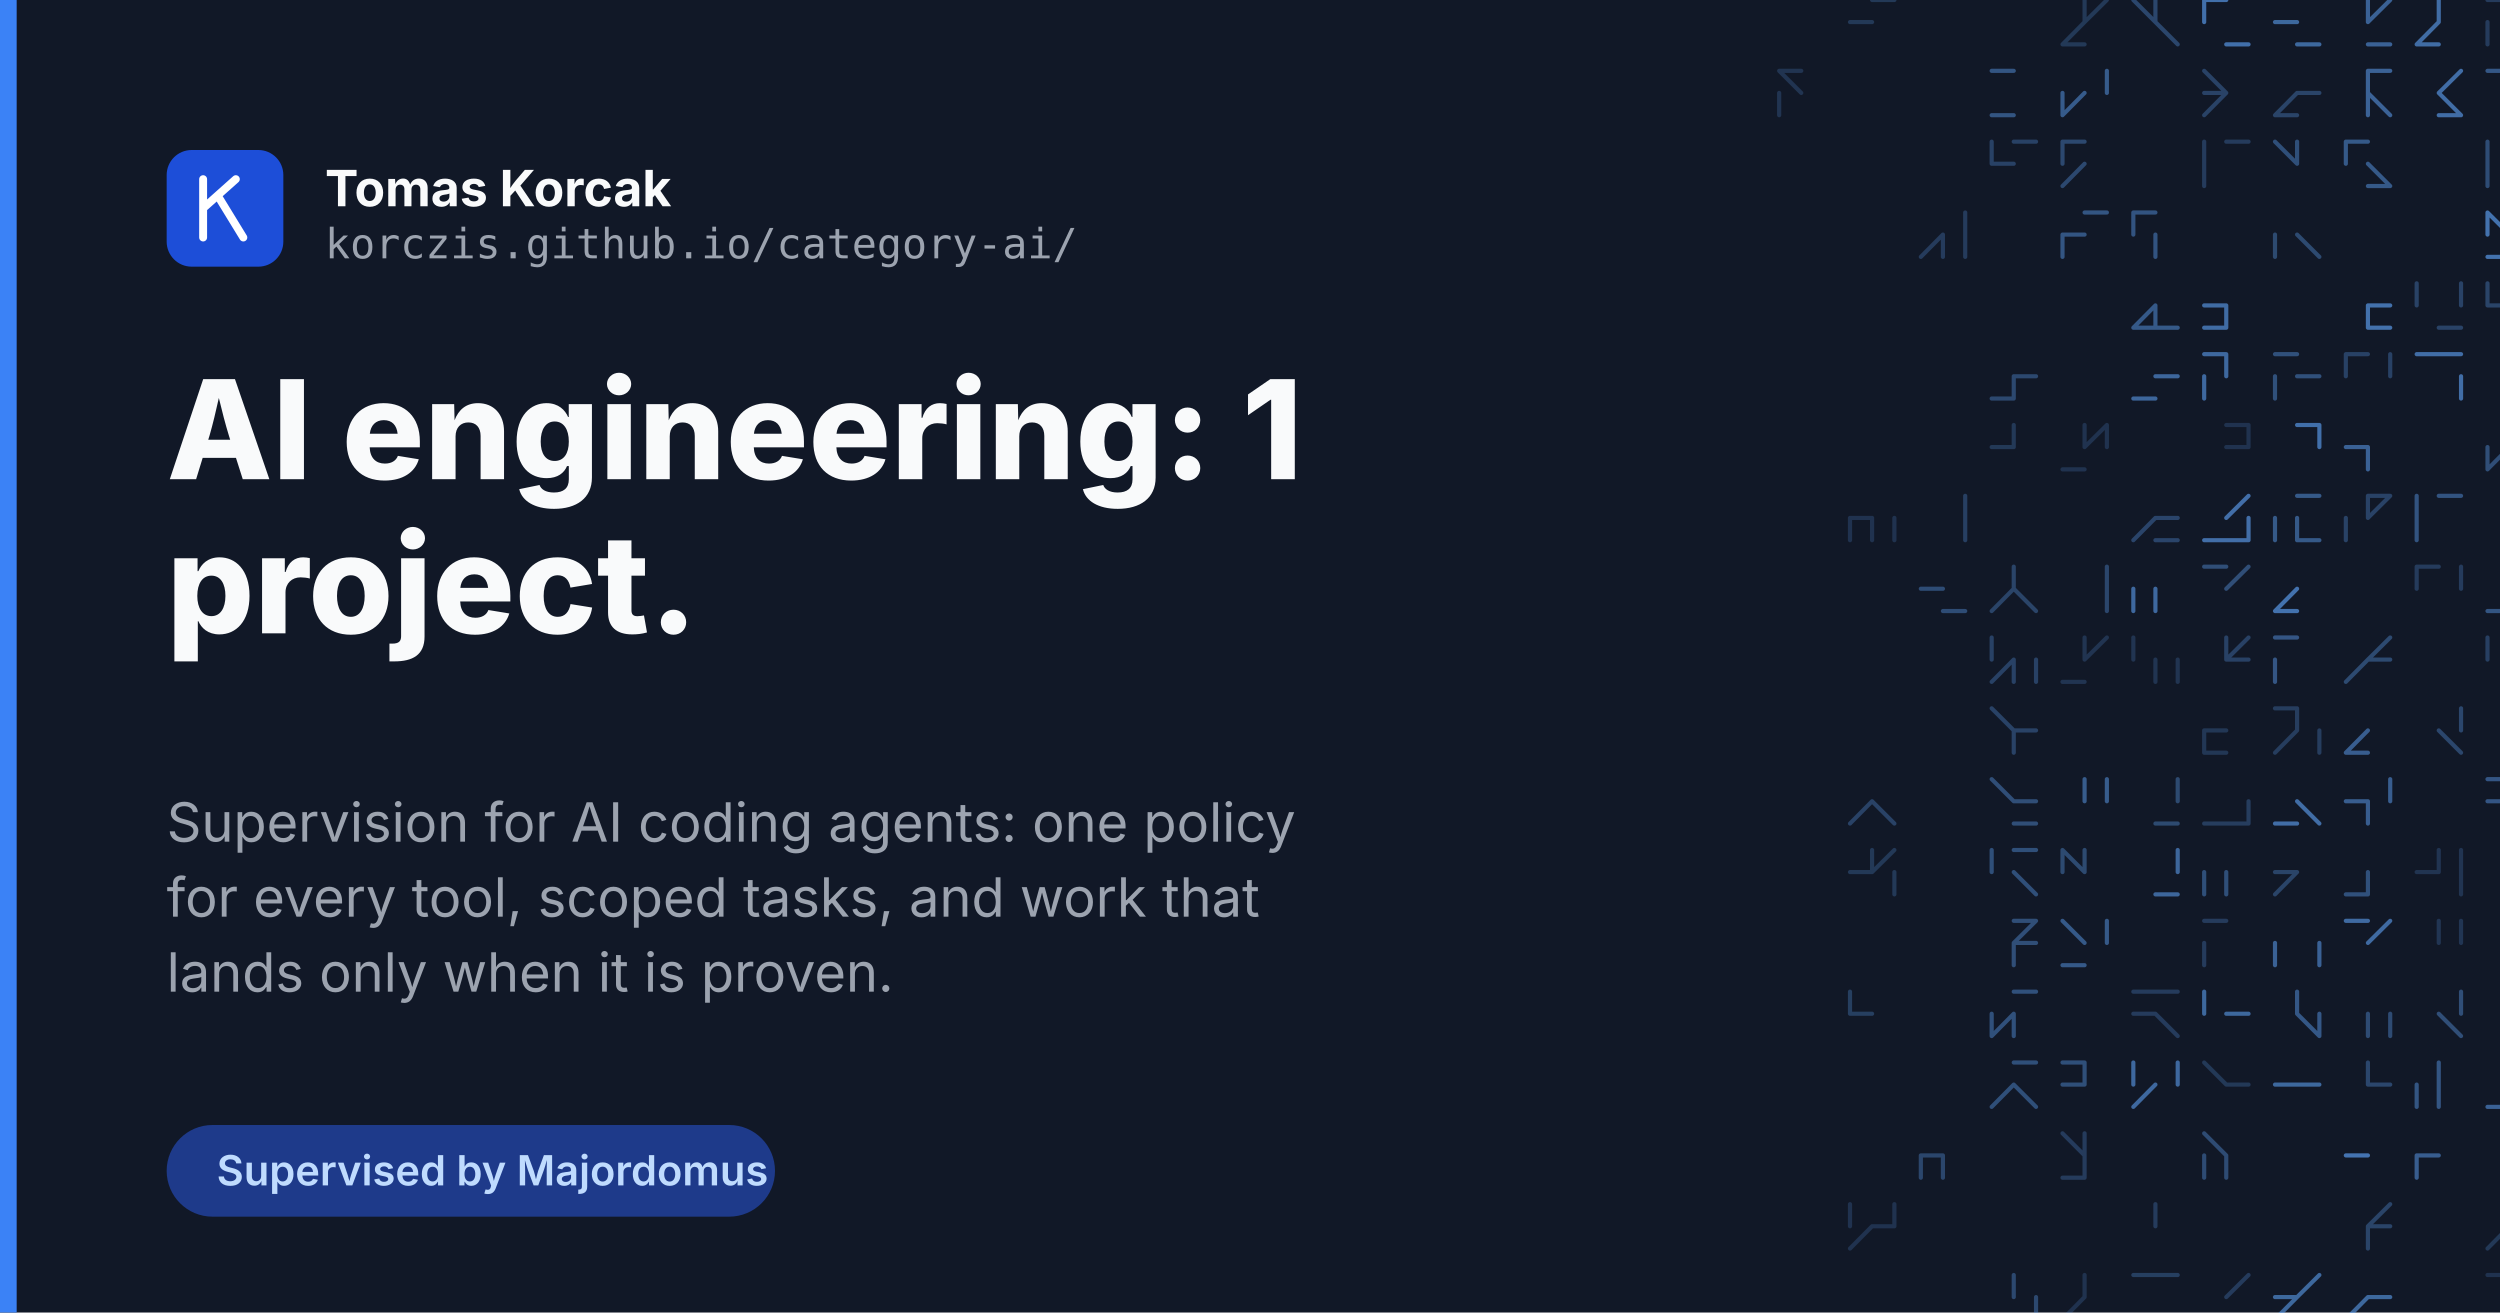
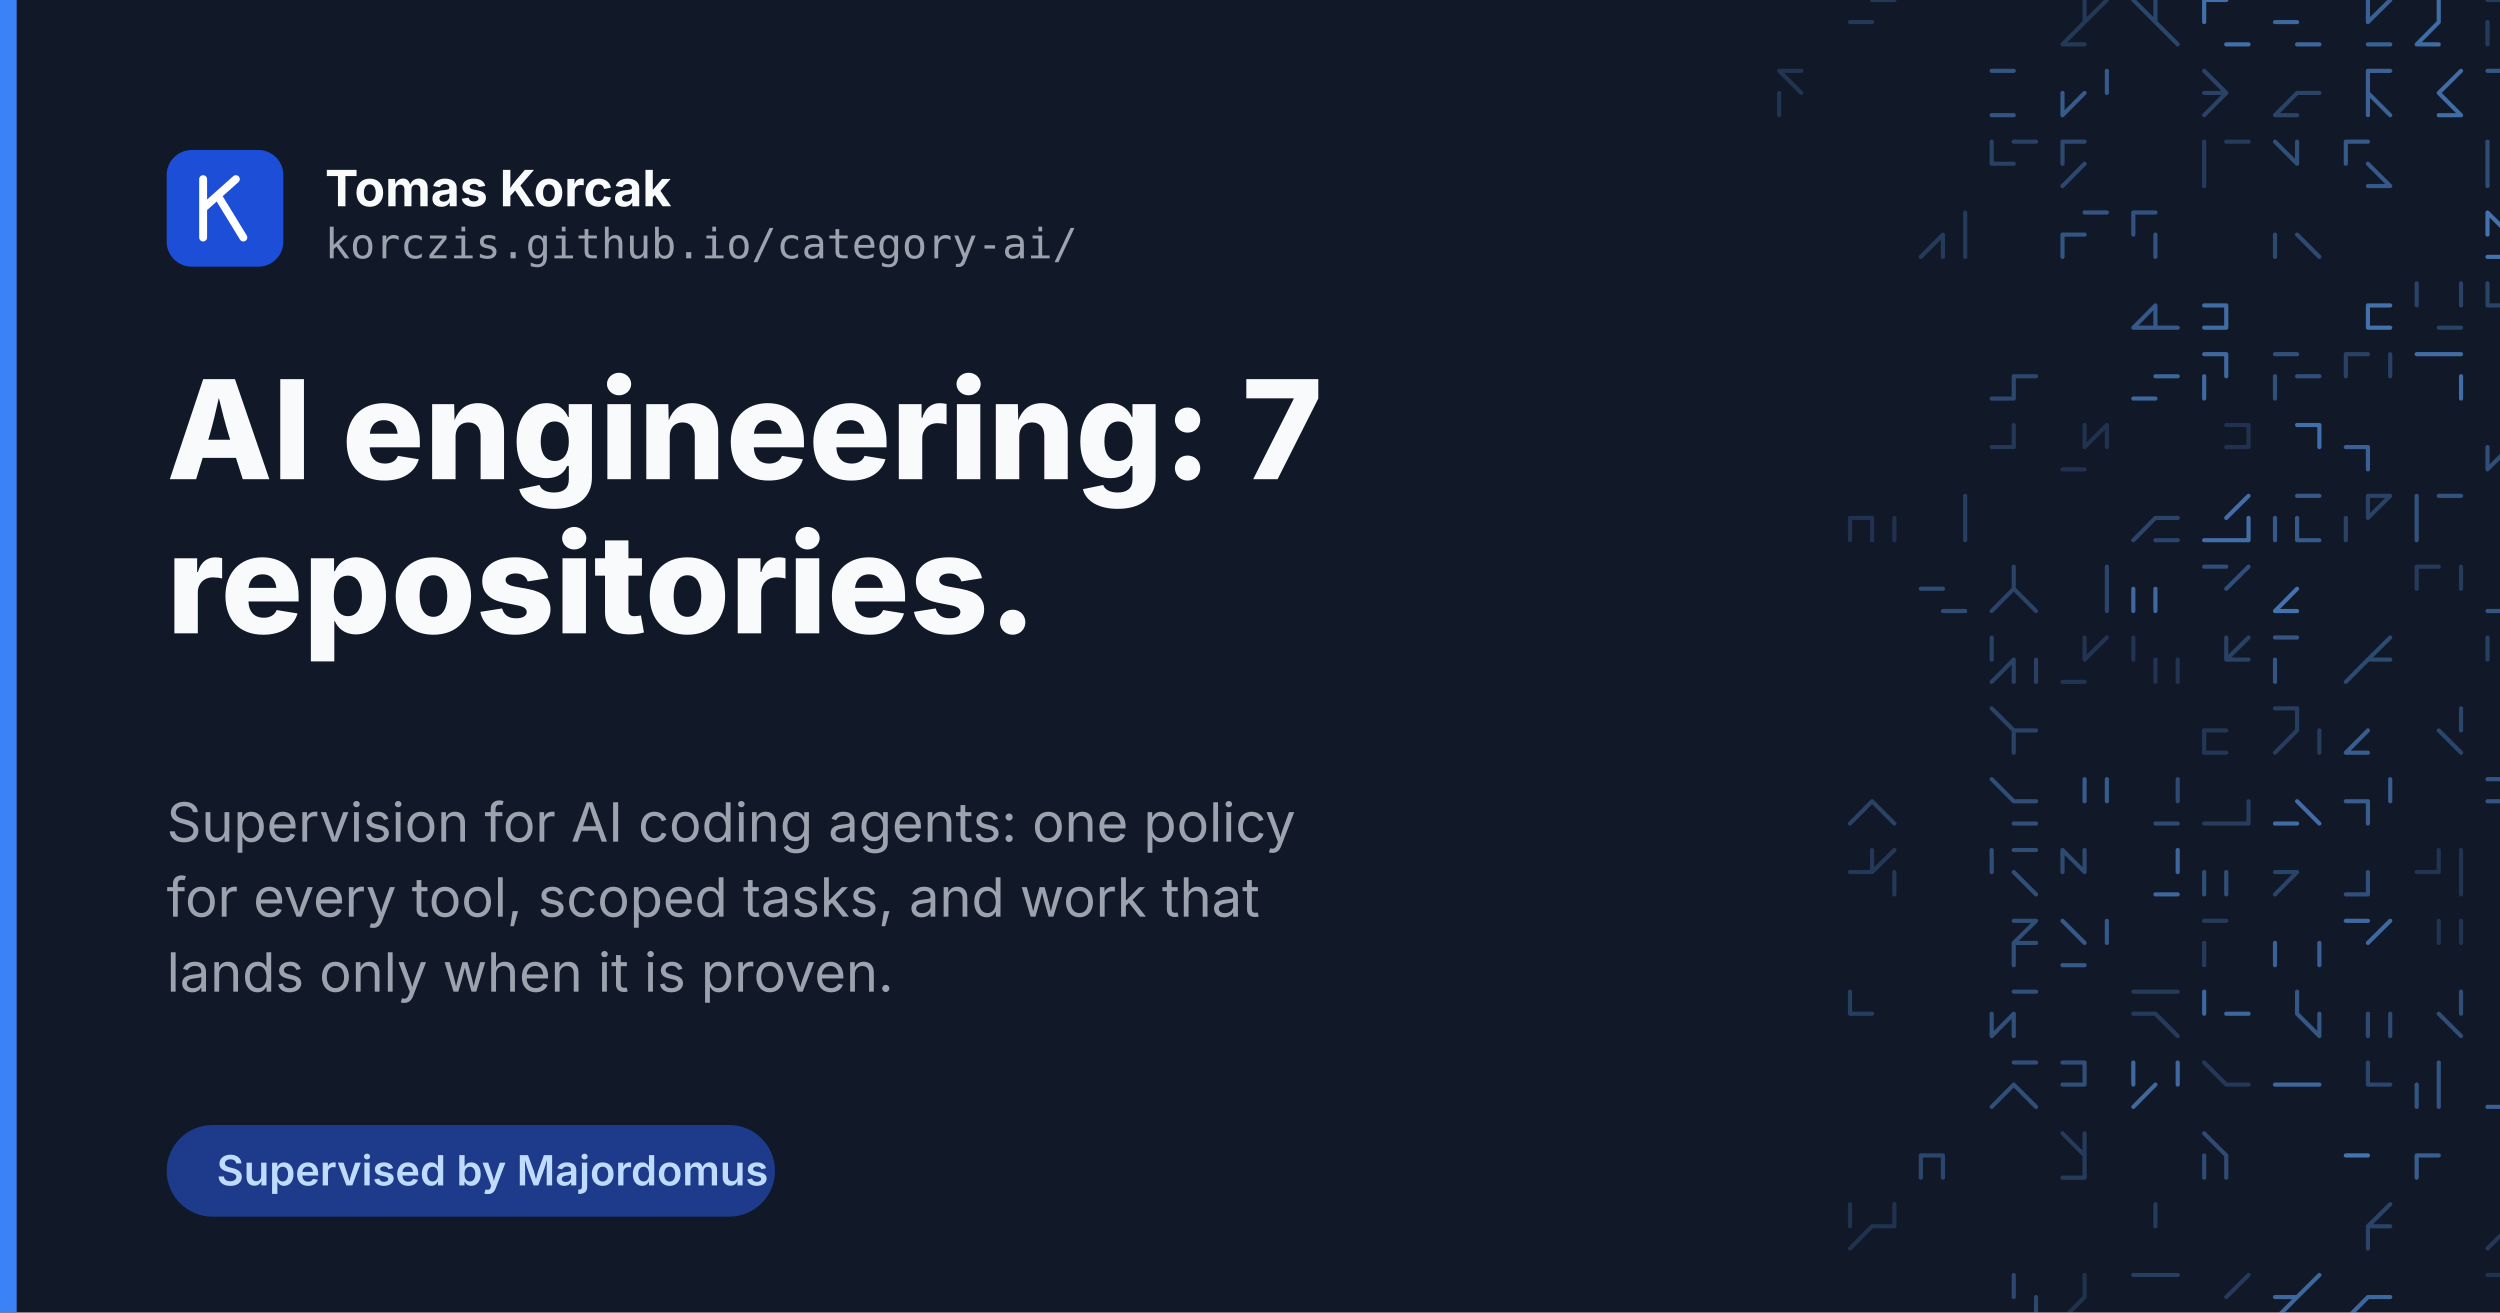
<svg xmlns="http://www.w3.org/2000/svg" width="1200" height="630" viewBox="0 0 1200 630">
  <rect width="1200" height="630" fill="#111827" />
  <g fill="none" stroke="#60a5fa" stroke-width="2" stroke-linecap="round">
    <path d="M888.0 10.6L898.6 10.6M888.0 10.6L898.6 10.6M898.6 0.0L909.3 0.0" opacity="0.23" />
    <path d="M1000.6 10.6L990.0 21.3M990.0 21.3L1000.6 21.3M1011.3 0.0L1000.6 10.6M1000.6 0.0L1000.6 10.6" opacity="0.23" />
    <path d="M1024.0 0.0L1034.6 10.6M1034.6 10.6L1045.3 21.3M1034.6 0.0L1034.6 10.6" opacity="0.33" />
    <path d="M1058.0 0.0L1068.6 0.0M1058.0 0.0L1058.0 10.6M1068.6 21.3L1079.3 21.3" opacity="0.62" />
    <path d="M1102.6 21.3L1113.3 21.3M1092.0 10.6L1102.6 10.6" opacity="0.56" />
    <path d="M1147.3 0.0L1136.6 10.6M1136.6 0.0L1136.6 10.6M1136.6 21.3L1147.3 21.3" opacity="0.52" />
    <path d="M1170.6 0.0L1170.6 10.6M1170.6 10.6L1160.0 21.3M1160.0 21.3L1170.6 21.3" opacity="0.59" />
    <path d="M1204.6 10.6L1215.3 10.6M1194.0 0.0L1204.6 0.0M1194.0 10.6L1194.0 21.3M1215.3 0.0L1215.3 10.6" opacity="0.25" />
    <path d="M854.0 44.6L854.0 55.3M854.0 34.0L864.6 34.0M854.0 34.0L864.6 44.6" opacity="0.20" />
    <path d="M956.0 34.0L966.6 34.0M956.0 55.3L966.6 55.3" opacity="0.43" />
    <path d="M990.0 44.6L990.0 55.3M1000.6 44.6L990.0 55.3M1011.3 34.0L1011.3 44.6M1011.3 34.0L1011.3 44.6" opacity="0.47" />
    <path d="M1058.0 44.6L1068.6 44.6M1068.6 44.6L1058.0 55.3M1058.0 34.0L1068.6 44.6" opacity="0.30" />
    <path d="M1092.0 55.3L1102.6 55.3M1102.6 44.6L1113.3 44.6M1102.6 44.6L1092.0 55.3" opacity="0.31" />
    <path d="M1136.6 34.0L1147.3 34.0M1136.6 44.6L1136.6 55.3M1136.6 34.0L1136.6 44.6M1136.6 44.6L1147.3 55.3" opacity="0.53" />
    <path d="M1181.3 34.0L1170.6 44.6M1170.6 44.6L1181.3 55.3M1170.6 55.3L1181.3 55.3" opacity="0.60" />
    <path d="M1215.3 34.0L1204.6 44.6M1194.0 34.0L1204.6 34.0" opacity="0.45" />
    <path d="M1238.6 34.0L1238.6 44.6M1238.6 44.6L1249.3 55.3M1249.3 34.0L1249.3 44.6" opacity="0.26" />
    <path d="M956.0 78.6L966.6 78.6M966.6 68.0L977.3 68.0M956.0 68.0L956.0 78.6" opacity="0.29" />
    <path d="M1000.6 78.6L990.0 89.3M990.0 68.0L1000.6 68.0M990.0 68.0L990.0 78.6" opacity="0.34" />
    <path d="M1058.0 78.6L1058.0 89.3M1068.6 68.0L1079.3 68.0M1058.0 68.0L1058.0 78.6" opacity="0.25" />
    <path d="M1092.0 68.0L1102.6 78.6M1102.6 68.0L1102.6 78.6" opacity="0.39" />
    <path d="M1136.6 78.6L1147.3 89.3M1126.0 68.0L1136.6 68.0M1126.0 68.0L1126.0 78.6M1136.6 89.3L1147.3 89.3" opacity="0.46" />
    <path d="M1194.0 68.0L1194.0 78.6M1194.0 78.6L1194.0 89.3" opacity="0.37" />
    <path d="M1238.6 68.0L1238.6 78.6M1228.0 68.0L1228.0 78.6M1228.0 78.6L1228.0 89.3M1249.3 68.0L1238.6 78.6" opacity="0.23" />
    <path d="M932.6 112.6L922.0 123.3M943.3 112.6L943.3 123.3M943.3 102.0L943.3 112.6M932.6 112.6L932.6 123.3" opacity="0.25" />
    <path d="M990.0 112.6L990.0 123.3M1000.6 102.0L1011.3 102.0M990.0 112.6L1000.6 112.6" opacity="0.43" />
    <path d="M1024.0 102.0L1024.0 112.6M1034.6 112.6L1034.6 123.3M1024.0 102.0L1034.6 102.0" opacity="0.42" />
    <path d="M1102.6 112.6L1113.3 123.3M1092.0 112.6L1092.0 123.3" opacity="0.35" />
    <path d="M1194.0 123.3L1204.6 123.3M1194.0 102.0L1204.6 112.6M1194.0 102.0L1194.0 112.6M1194.0 123.3L1204.6 123.3" opacity="0.64" />
    <path d="M1228.0 102.0L1228.0 112.6M1238.6 112.6L1228.0 123.3M1249.3 102.0L1238.6 112.6M1228.0 102.0L1238.6 102.0" opacity="0.36" />
    <path d="M1034.6 146.6L1034.6 157.3M1024.0 157.3L1034.6 157.3M1034.6 146.6L1024.0 157.3M1034.6 157.3L1045.3 157.3" opacity="0.46" />
    <path d="M1068.6 146.6L1068.6 157.3M1058.0 157.3L1068.6 157.3M1058.0 146.6L1068.6 146.6" opacity="0.59" />
    <path d="M1136.6 146.6L1147.3 146.6M1136.6 157.3L1147.3 157.3M1136.6 157.3L1147.3 157.3M1136.6 146.6L1136.6 157.3" opacity="0.63" />
    <path d="M1160.0 136.0L1160.0 146.6M1181.3 136.0L1181.3 146.6M1170.6 157.3L1181.3 157.3" opacity="0.30" />
    <path d="M1194.0 136.0L1194.0 146.6M1194.0 146.6L1204.6 146.6M1194.0 146.6L1204.6 146.6M1194.0 136.0L1194.0 146.6" opacity="0.31" />
    <path d="M1249.3 146.6L1249.3 157.3M1238.6 146.6L1249.3 146.6M1238.6 146.6L1249.3 157.3" opacity="0.57" />
    <path d="M956.0 191.3L966.6 191.3M956.0 191.3L966.6 191.3M966.6 180.6L966.6 191.3M966.6 180.6L977.3 180.6" opacity="0.34" />
    <path d="M1024.0 191.3L1034.6 191.3M1034.6 180.6L1045.3 180.6" opacity="0.55" />
    <path d="M1058.0 170.0L1068.6 170.0M1058.0 180.6L1058.0 191.3M1068.6 170.0L1068.6 180.6" opacity="0.57" />
    <path d="M1102.6 180.6L1113.3 180.6M1092.0 170.0L1102.6 170.0M1092.0 180.6L1092.0 191.3" opacity="0.40" />
    <path d="M1126.0 170.0L1126.0 180.6M1147.3 170.0L1147.3 180.6M1126.0 170.0L1136.6 170.0" opacity="0.29" />
    <path d="M1170.6 170.0L1181.3 170.0M1160.0 170.0L1170.6 170.0M1181.3 180.6L1181.3 191.3" opacity="0.60" />
    <path d="M1249.3 170.0L1249.3 180.6M1238.6 170.0L1238.6 180.6" opacity="0.39" />
    <path d="M966.6 204.0L966.6 214.6M956.0 214.6L966.6 214.6" opacity="0.23" />
    <path d="M1000.6 204.0L1000.6 214.6M990.0 225.3L1000.6 225.3M1011.3 204.0L1000.6 214.6M1011.3 204.0L1011.3 214.6" opacity="0.19" />
    <path d="M1079.3 204.0L1079.3 214.6M1068.6 204.0L1079.3 204.0M1068.6 214.6L1079.3 214.6" opacity="0.19" />
    <path d="M1102.6 204.0L1113.3 204.0M1113.3 204.0L1113.3 214.6" opacity="0.62" />
    <path d="M1136.6 214.6L1136.6 225.3M1126.0 214.6L1136.6 214.6" opacity="0.52" />
    <path d="M1204.6 214.6L1194.0 225.3M1194.0 214.6L1194.0 225.3M1215.3 214.6L1215.3 225.3" opacity="0.38" />
    <path d="M1249.3 204.0L1249.3 214.6M1238.6 214.6L1228.0 225.3" opacity="0.24" />
    <path d="M898.6 248.6L898.6 259.3M888.0 248.6L898.6 248.6M888.0 248.6L888.0 259.3M909.3 248.6L909.3 259.3" opacity="0.19" />
    <path d="M943.3 238.0L943.3 248.6M943.3 248.6L943.3 259.3" opacity="0.28" />
    <path d="M1034.6 248.6L1045.3 248.6M1034.6 248.6L1024.0 259.3M1034.6 259.3L1045.3 259.3M1034.6 248.6L1024.0 259.3" opacity="0.32" />
    <path d="M1068.6 259.3L1079.3 259.3M1079.3 248.6L1079.3 259.3M1058.0 259.3L1068.6 259.3M1079.3 238.0L1068.6 248.6" opacity="0.61" />
    <path d="M1102.6 238.0L1113.3 238.0M1102.6 248.6L1102.6 259.3M1102.6 259.3L1113.3 259.3M1092.0 248.6L1092.0 259.3" opacity="0.46" />
    <path d="M1136.6 238.0L1136.6 248.6M1147.3 238.0L1136.6 248.6M1136.6 238.0L1147.3 238.0M1126.0 248.6L1126.0 259.3" opacity="0.30" />
    <path d="M1160.0 248.6L1160.0 259.3M1160.0 238.0L1160.0 248.6M1170.6 238.0L1181.3 238.0" opacity="0.42" />
    <path d="M922.0 282.6L932.6 282.6M932.6 293.3L943.3 293.3" opacity="0.37" />
    <path d="M966.6 282.6L956.0 293.3M966.6 272.0L966.6 282.6M966.6 282.6L977.3 293.3" opacity="0.31" />
    <path d="M1011.3 282.6L1011.3 293.3M1011.3 272.0L1011.3 282.6" opacity="0.33" />
    <path d="M1034.6 282.6L1034.6 293.3M1024.0 282.6L1024.0 293.3" opacity="0.57" />
    <path d="M1079.3 272.0L1068.6 282.6M1058.0 272.0L1068.6 272.0" opacity="0.38" />
    <path d="M1102.6 282.6L1092.0 293.3M1092.0 293.3L1102.6 293.3" opacity="0.64" />
    <path d="M1160.0 272.0L1170.6 272.0M1160.0 272.0L1160.0 282.6M1160.0 272.0L1160.0 282.6M1181.3 272.0L1181.3 282.6" opacity="0.25" />
    <path d="M1194.0 293.3L1204.6 293.3M1204.6 282.6L1215.3 282.6M1215.3 272.0L1204.6 282.6" opacity="0.43" />
    <path d="M1238.6 272.0L1249.3 272.0M1238.6 272.0L1249.3 272.0M1228.0 282.6L1238.6 282.6M1238.6 282.6L1238.6 293.3" opacity="0.24" />
    <path d="M956.0 306.0L956.0 316.6M966.6 316.6L966.6 327.3M977.3 316.6L977.3 327.3M966.6 316.6L956.0 327.3" opacity="0.29" />
    <path d="M1000.6 306.0L1000.6 316.6M990.0 327.3L1000.6 327.3M1011.3 306.0L1000.6 316.6" opacity="0.20" />
    <path d="M1045.3 316.6L1045.3 327.3M1024.0 306.0L1024.0 316.6M1034.6 316.6L1034.6 327.3M1045.3 316.6L1045.3 327.3" opacity="0.20" />
    <path d="M1068.6 316.6L1079.3 316.6M1079.3 306.0L1068.6 316.6M1068.6 306.0L1068.6 316.6" opacity="0.29" />
    <path d="M1092.0 316.6L1092.0 327.3M1092.0 306.0L1102.6 306.0" opacity="0.44" />
    <path d="M1147.3 306.0L1136.6 316.6M1136.6 316.6L1126.0 327.3M1136.6 316.6L1147.3 316.6" opacity="0.35" />
    <path d="M1194.0 306.0L1194.0 316.6M1215.3 306.0L1204.6 316.6" opacity="0.28" />
    <path d="M966.6 350.6L977.3 350.6M956.0 340.0L966.6 350.6M966.6 350.6L966.6 361.3" opacity="0.30" />
    <path d="M1058.0 350.6L1068.6 350.6M1058.0 361.3L1068.6 361.3M1058.0 350.6L1058.0 361.3" opacity="0.22" />
    <path d="M1102.6 340.0L1102.6 350.6M1113.3 350.6L1113.3 361.3M1102.6 350.6L1092.0 361.3M1092.0 340.0L1102.6 340.0" opacity="0.26" />
    <path d="M1126.0 361.3L1136.6 361.3M1136.6 350.6L1126.0 361.3" opacity="0.49" />
    <path d="M1170.6 350.6L1181.3 361.3M1181.3 340.0L1181.3 350.6M1181.3 340.0L1181.3 350.6" opacity="0.33" />
    <path d="M1204.6 350.6L1215.3 350.6M1215.3 340.0L1215.3 350.6" opacity="0.30" />
    <path d="M1249.3 350.6L1249.3 361.3M1238.6 350.6L1249.3 361.3" opacity="0.41" />
    <path d="M898.6 384.6L888.0 395.3M898.6 384.6L909.3 395.3" opacity="0.30" />
    <path d="M966.6 384.6L977.3 384.6M966.6 395.3L977.3 395.3M956.0 374.0L966.6 384.6" opacity="0.38" />
    <path d="M1011.3 374.0L1011.3 384.6M1000.6 374.0L1000.6 384.6" opacity="0.48" />
    <path d="M1045.3 374.0L1045.3 384.6M1034.6 395.3L1045.3 395.3M1034.6 395.3L1045.3 395.3" opacity="0.35" />
    <path d="M1058.0 395.3L1068.6 395.3M1068.6 395.3L1079.3 395.3M1079.3 384.6L1079.3 395.3" opacity="0.26" />
    <path d="M1102.6 384.6L1113.3 395.3M1092.0 395.3L1102.6 395.3M1102.6 384.6L1113.3 395.3" opacity="0.60" />
    <path d="M1147.3 374.0L1147.3 384.6M1126.0 384.6L1136.6 384.6M1147.3 374.0L1147.3 384.6M1136.6 384.6L1136.6 395.3" opacity="0.49" />
    <path d="M1194.0 384.6L1204.6 384.6M1204.6 374.0L1204.6 384.6M1204.6 384.6L1215.3 395.3M1194.0 374.0L1204.6 374.0" opacity="0.44" />
    <path d="M1238.6 374.0L1249.3 374.0M1228.0 384.6L1238.6 384.6M1249.3 374.0L1238.6 384.6M1238.6 374.0L1249.3 374.0" opacity="0.37" />
    <path d="M909.3 408.0L898.6 418.6M888.0 418.6L898.6 418.6M898.6 408.0L898.6 418.6M909.3 418.6L909.3 429.3" opacity="0.23" />
    <path d="M956.0 408.0L956.0 418.6M966.6 418.6L977.3 429.3M966.6 418.6L977.3 429.3M966.6 408.0L977.3 408.0" opacity="0.39" />
    <path d="M990.0 408.0L1000.6 418.6M1000.6 408.0L1000.6 418.6M1000.6 408.0L1000.6 418.6M990.0 408.0L990.0 418.6" opacity="0.35" />
    <path d="M1045.3 408.0L1045.3 418.6M1045.3 408.0L1045.3 418.6M1034.6 429.3L1045.3 429.3" opacity="0.55" />
    <path d="M1058.0 418.6L1058.0 429.3M1068.6 418.6L1068.6 429.3" opacity="0.39" />
    <path d="M1092.0 418.6L1102.6 418.6M1102.6 418.6L1092.0 429.3" opacity="0.31" />
    <path d="M1126.0 429.3L1136.6 429.3M1136.6 418.6L1136.6 429.3" opacity="0.40" />
    <path d="M1170.6 408.0L1170.6 418.6M1181.3 418.6L1181.3 429.3M1181.3 408.0L1181.3 418.6M1160.0 418.6L1170.6 418.6" opacity="0.20" />
    <path d="M1215.3 408.0L1204.6 418.6M1204.6 429.3L1215.3 429.3M1204.6 408.0L1204.6 418.6M1204.6 429.3L1215.3 429.3" opacity="0.33" />
    <path d="M1238.6 408.0L1249.3 408.0M1249.3 418.6L1249.3 429.3" opacity="0.52" />
    <path d="M966.6 452.6L966.6 463.3M966.6 442.0L977.3 442.0M977.3 442.0L966.6 452.6M966.6 452.6L977.3 452.6" opacity="0.38" />
    <path d="M990.0 442.0L1000.6 452.6M990.0 463.3L1000.6 463.3M1011.3 442.0L1011.3 452.6" opacity="0.46" />
    <path d="M1058.0 452.6L1058.0 463.3M1058.0 442.0L1068.6 442.0" opacity="0.25" />
    <path d="M1092.0 452.6L1092.0 463.3M1113.3 452.6L1113.3 463.3" opacity="0.52" />
    <path d="M1126.0 442.0L1136.6 442.0M1147.3 442.0L1136.6 452.6" opacity="0.58" />
    <path d="M1170.6 442.0L1170.6 452.6M1181.3 442.0L1181.3 452.6" opacity="0.21" />
    <path d="M888.0 476.0L888.0 486.6M888.0 486.6L898.6 486.6" opacity="0.27" />
    <path d="M966.6 486.6L966.6 497.3M966.6 476.0L977.3 476.0M956.0 486.6L956.0 497.3M966.6 486.6L956.0 497.3" opacity="0.40" />
    <path d="M1024.0 476.0L1034.6 476.0M1024.0 486.6L1034.6 486.6M1034.6 486.6L1045.3 497.3M1034.6 476.0L1045.3 476.0" opacity="0.25" />
    <path d="M1068.6 486.6L1079.3 486.6M1058.0 476.0L1058.0 486.6" opacity="0.56" />
    <path d="M1102.6 476.0L1102.6 486.6M1113.3 486.6L1113.3 497.3M1102.6 486.6L1113.3 497.3" opacity="0.45" />
    <path d="M1147.3 486.6L1147.3 497.3M1136.6 486.6L1136.6 497.3" opacity="0.36" />
    <path d="M1181.3 476.0L1181.3 486.6M1170.6 486.6L1181.3 497.3" opacity="0.38" />
    <path d="M1238.6 497.3L1249.3 497.3M1238.6 476.0L1249.3 476.0M1228.0 497.3L1238.6 497.3" opacity="0.36" />
    <path d="M966.6 510.0L977.3 510.0M966.6 520.6L956.0 531.3M966.6 520.6L977.3 531.3" opacity="0.39" />
    <path d="M990.0 510.0L1000.6 510.0M990.0 520.6L1000.6 520.6M1000.6 510.0L1000.6 520.6" opacity="0.39" />
    <path d="M1034.6 520.6L1024.0 531.3M1034.6 520.6L1024.0 531.3M1045.3 510.0L1045.3 520.6M1024.0 510.0L1024.0 520.6" opacity="0.57" />
    <path d="M1068.6 520.6L1079.3 520.6M1058.0 510.0L1068.6 520.6" opacity="0.23" />
    <path d="M1102.6 520.6L1113.3 520.6M1092.0 520.6L1102.6 520.6M1092.0 520.6L1102.6 520.6" opacity="0.56" />
    <path d="M1136.6 510.0L1136.6 520.6M1136.6 520.6L1147.3 520.6" opacity="0.33" />
    <path d="M1170.6 510.0L1170.6 520.6M1160.0 520.6L1160.0 531.3M1160.0 520.6L1160.0 531.3M1170.6 520.6L1170.6 531.3" opacity="0.43" />
    <path d="M1194.0 531.3L1204.6 531.3M1194.0 531.3L1204.6 531.3M1204.6 520.6L1215.3 520.6" opacity="0.52" />
    <path d="M1249.3 510.0L1249.3 520.6M1238.6 531.3L1249.3 531.3" opacity="0.42" />
    <path d="M932.6 554.6L932.6 565.3M922.0 554.6L932.6 554.6M922.0 554.6L922.0 565.3" opacity="0.33" />
    <path d="M990.0 544.0L1000.6 554.6M1000.6 544.0L1000.6 554.6M1000.6 554.6L1000.6 565.3M990.0 565.3L1000.6 565.3" opacity="0.25" />
    <path d="M1058.0 554.6L1058.0 565.3M1058.0 544.0L1068.6 554.6M1068.6 554.6L1068.6 565.3" opacity="0.36" />
    <path d="M1126.0 554.6L1136.6 554.6M1126.0 554.6L1136.6 554.6" opacity="0.65" />
    <path d="M1160.0 554.6L1160.0 565.3M1160.0 554.6L1170.6 554.6M1160.0 554.6L1160.0 565.3" opacity="0.49" />
    <path d="M1238.6 544.0L1238.6 554.6M1228.0 544.0L1238.6 544.0" opacity="0.22" />
    <path d="M888.0 578.0L888.0 588.6M909.3 578.0L909.3 588.6M898.6 588.6L888.0 599.3M898.6 588.6L909.3 588.6" opacity="0.19" />
    <path d="M1034.6 578.0L1034.6 588.6M1034.6 578.0L1034.6 588.6" opacity="0.25" />
    <path d="M1147.3 578.0L1136.6 588.6M1136.6 588.6L1147.3 588.6M1136.6 588.6L1136.6 599.3" opacity="0.31" />
    <path d="M1204.6 588.6L1194.0 599.3M1204.6 599.3L1215.3 599.3" opacity="0.23" />
    <path d="M1238.6 588.6L1228.0 599.3M1228.0 578.0L1228.0 588.6" opacity="0.32" />
    <path d="M966.6 612.0L966.6 622.6M977.3 622.6L977.3 633.3" opacity="0.34" />
    <path d="M1000.6 622.6L990.0 633.3M1000.6 612.0L1000.6 622.6" opacity="0.19" />
    <path d="M1034.6 612.0L1045.3 612.0M1024.0 612.0L1034.6 612.0M1034.6 633.3L1045.3 633.3" opacity="0.27" />
    <path d="M1068.6 633.3L1079.3 633.3M1079.3 612.0L1068.6 622.6" opacity="0.25" />
    <path d="M1092.0 622.6L1102.6 622.6M1092.0 622.6L1102.6 622.6M1102.6 622.6L1092.0 633.3M1113.3 612.0L1102.6 622.6" opacity="0.56" />
    <path d="M1136.6 633.3L1147.3 633.3M1136.6 622.6L1147.3 622.6M1136.6 622.6L1126.0 633.3" opacity="0.56" />
    <path d="M1215.3 622.6L1215.3 633.3M1194.0 612.0L1204.6 612.0M1215.3 612.0L1204.6 622.6" opacity="0.19" />
    <path d="M1238.6 612.0L1238.6 622.6M1238.6 612.0L1249.3 612.0M1228.0 622.6L1228.0 633.3M1238.6 622.6L1249.3 622.6" opacity="0.67" />
    <path d="M977.3 646.0L977.3 656.6M956.0 646.0L966.6 656.6M956.0 646.0L956.0 656.6" opacity="0.34" />
    <path d="M990.0 646.0L1000.6 656.6M1011.3 646.0L1011.3 656.6" opacity="0.32" />
    <path d="M1045.3 656.6L1045.3 667.3M1024.0 646.0L1034.6 656.6M1034.6 656.6L1034.6 667.3M1045.3 646.0L1045.3 656.6" opacity="0.40" />
    <path d="M1092.0 646.0L1102.6 646.0M1113.3 646.0L1102.6 656.6" opacity="0.25" />
    <path d="M1126.0 656.6L1136.6 656.6M1136.6 646.0L1136.6 656.6" opacity="0.32" />
    <path d="M1194.0 667.3L1204.6 667.3M1204.6 646.0L1215.3 646.0M1204.6 656.6L1194.0 667.3" opacity="0.46" />
  </g>
  <rect x="0" y="0" width="8" height="630" fill="#3b82f6" />
  <g font-family="Inter, Helvetica Neue, Helvetica, Arial, sans-serif">
    <rect x="80" y="72" width="56" height="56" rx="12" fill="#1d4ed8" />
    <g fill="none" stroke="#fff" stroke-width="3.8" stroke-linecap="round" stroke-linejoin="round">
      <path d="M97.5 86v28M97.5 100l15.7-14M104.5 93.9l12.3 20.1" />
    </g>
    <text x="156" y="99" font-size="24" font-weight="700" fill="#f9fafb">Tomas Korcak</text>
    <text x="156" y="124" font-size="20" font-family="JetBrains Mono, Menlo, monospace" fill="#9ca3af">korczis.github.io/category-ai/</text>
-     <text x="80" y="230" font-size="66" font-weight="800" fill="#f9fafb">AI engineering: 1</text>
-     <text x="80" y="304" font-size="66" font-weight="800" fill="#f9fafb">project.</text>
+     <text x="80" y="230" font-size="66" font-weight="800" fill="#f9fafb">AI engineering: 7</text>
+     <text x="80" y="304" font-size="66" font-weight="800" fill="#f9fafb">repositories.</text>
    <text x="80" y="404" font-size="26" fill="#9ca3af">Supervision for AI coding agents: one policy</text>
    <text x="80" y="440" font-size="26" fill="#9ca3af">for every tool, scoped tasks, and work that</text>
    <text x="80" y="476" font-size="26" fill="#9ca3af">lands only when it is proven.</text>
    <rect x="80" y="540" width="292" height="44" rx="22" fill="#1e3a8a" />
    <text x="104" y="569" font-size="20" font-weight="600" fill="#bfdbfe">Supervised by Majordomus</text>
  </g>
</svg>
